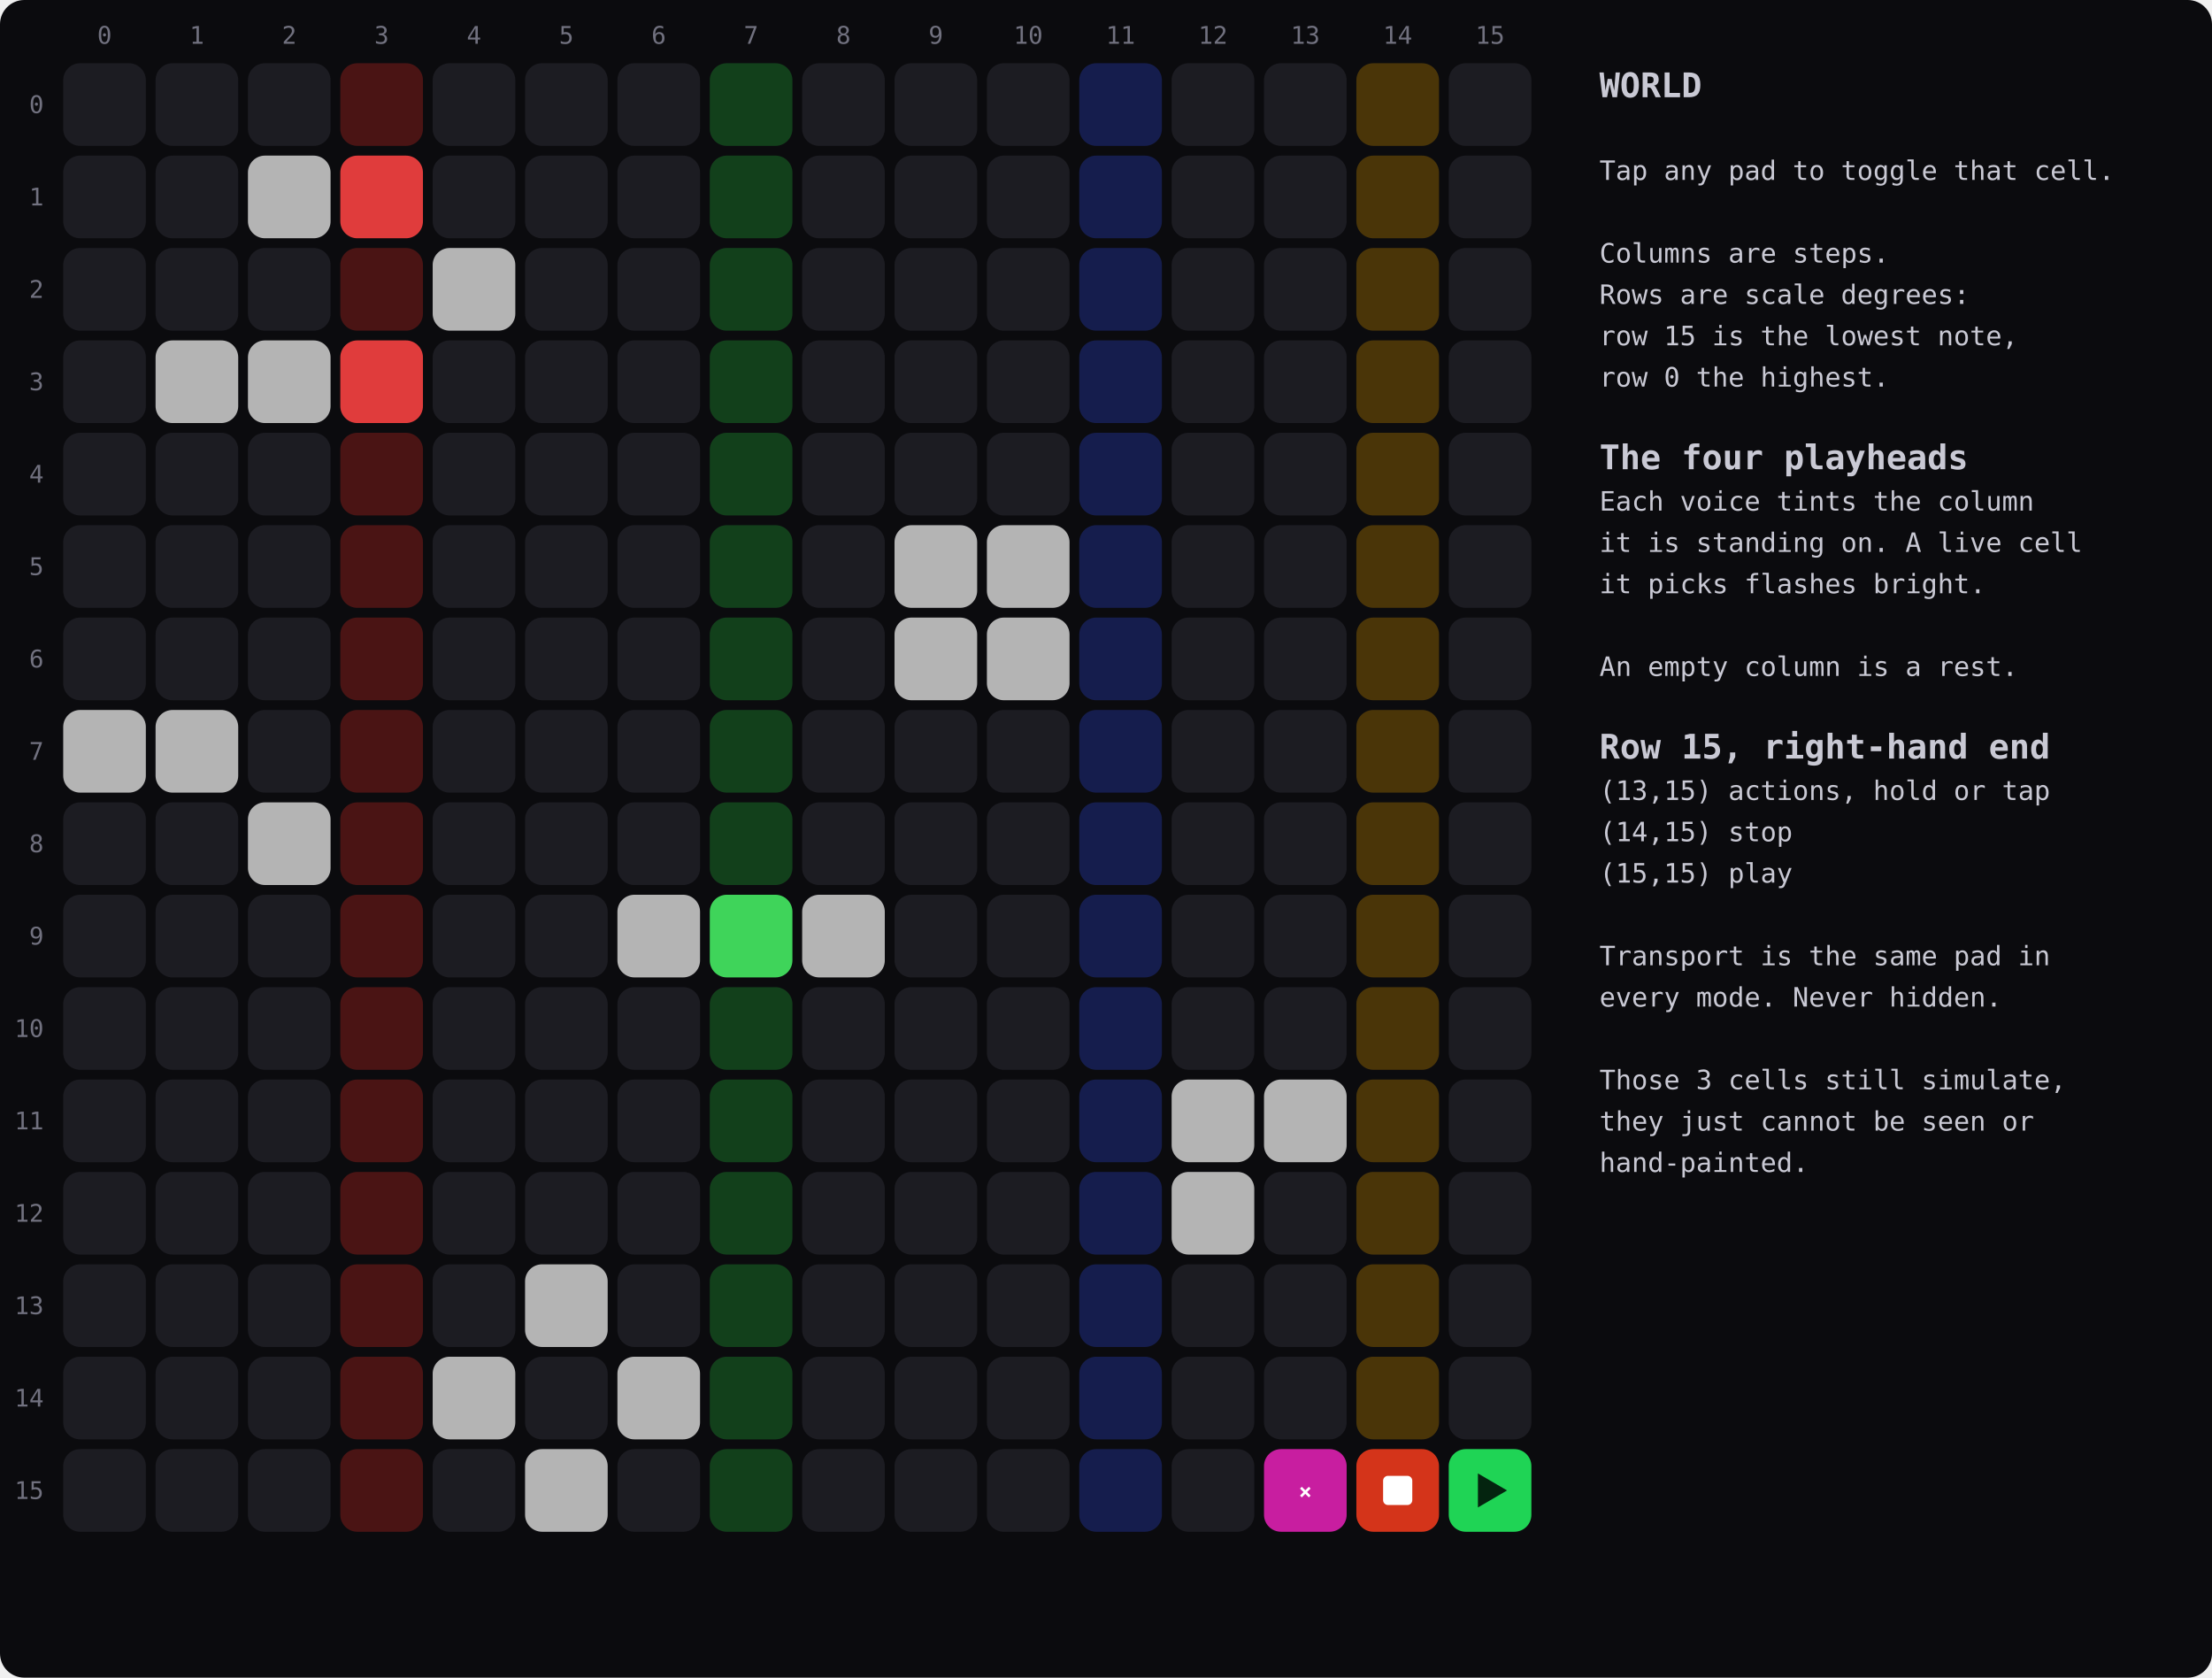
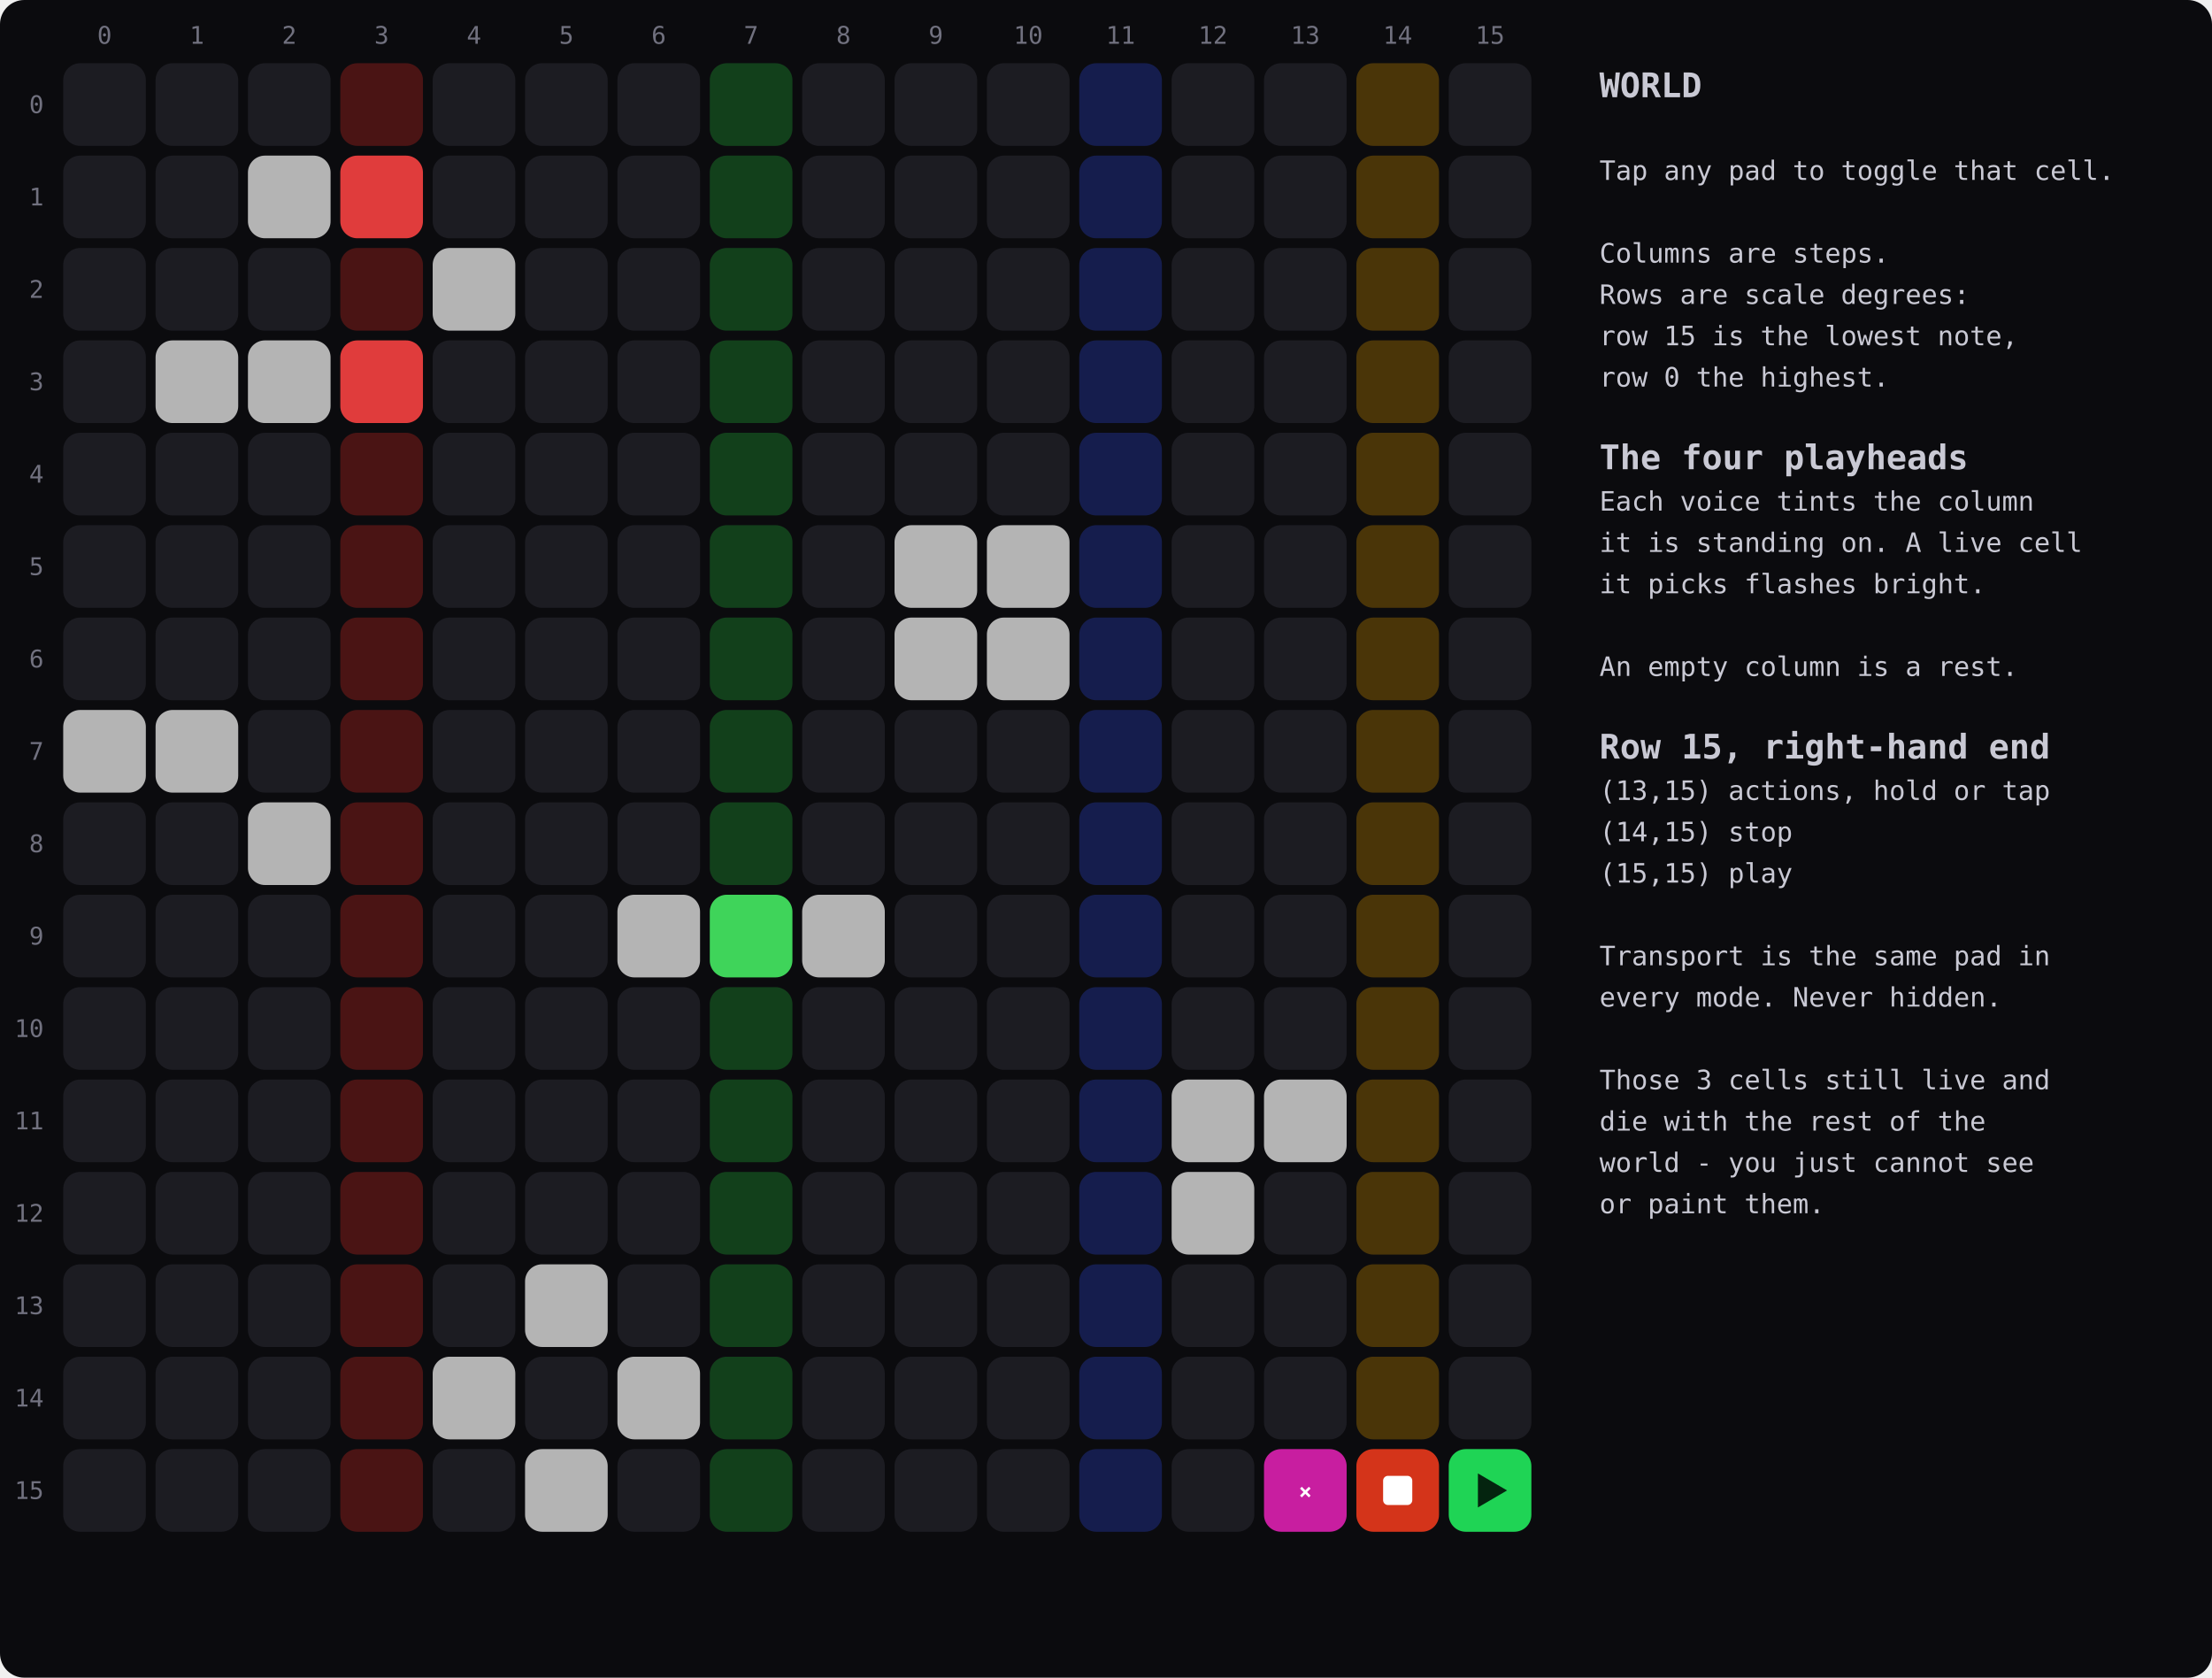
<svg xmlns="http://www.w3.org/2000/svg" width="910" height="690" viewBox="0 0 910 690" role="img" aria-label="plinky-life world view">
  <rect width="910" height="690" rx="10" fill="#0b0b0e" />
  <style>text{font-family:ui-monospace,SFMono-Regular,Menlo,Consolas,monospace}.t{font-size:11px;fill:#c9c9d4}.h{font-size:14px;font-weight:700;fill:#c9c9d4}.k{font-size:10px;fill:#71717f}.p{font-size:9px;font-weight:700}</style>
  <text class="k" x="43.0" y="18" text-anchor="middle">0</text>
  <text class="k" x="18" y="46.5" text-anchor="end">0</text>
  <text class="k" x="81.0" y="18" text-anchor="middle">1</text>
  <text class="k" x="18" y="84.5" text-anchor="end">1</text>
  <text class="k" x="119.0" y="18" text-anchor="middle">2</text>
  <text class="k" x="18" y="122.5" text-anchor="end">2</text>
  <text class="k" x="157.0" y="18" text-anchor="middle">3</text>
  <text class="k" x="18" y="160.5" text-anchor="end">3</text>
  <text class="k" x="195.0" y="18" text-anchor="middle">4</text>
  <text class="k" x="18" y="198.5" text-anchor="end">4</text>
  <text class="k" x="233.0" y="18" text-anchor="middle">5</text>
  <text class="k" x="18" y="236.5" text-anchor="end">5</text>
  <text class="k" x="271.0" y="18" text-anchor="middle">6</text>
  <text class="k" x="18" y="274.5" text-anchor="end">6</text>
  <text class="k" x="309.0" y="18" text-anchor="middle">7</text>
  <text class="k" x="18" y="312.5" text-anchor="end">7</text>
  <text class="k" x="347.0" y="18" text-anchor="middle">8</text>
  <text class="k" x="18" y="350.5" text-anchor="end">8</text>
  <text class="k" x="385.0" y="18" text-anchor="middle">9</text>
  <text class="k" x="18" y="388.5" text-anchor="end">9</text>
  <text class="k" x="423.0" y="18" text-anchor="middle">10</text>
  <text class="k" x="18" y="426.5" text-anchor="end">10</text>
  <text class="k" x="461.0" y="18" text-anchor="middle">11</text>
  <text class="k" x="18" y="464.5" text-anchor="end">11</text>
  <text class="k" x="499.0" y="18" text-anchor="middle">12</text>
  <text class="k" x="18" y="502.5" text-anchor="end">12</text>
  <text class="k" x="537.0" y="18" text-anchor="middle">13</text>
  <text class="k" x="18" y="540.5" text-anchor="end">13</text>
  <text class="k" x="575.0" y="18" text-anchor="middle">14</text>
  <text class="k" x="18" y="578.5" text-anchor="end">14</text>
  <text class="k" x="613.0" y="18" text-anchor="middle">15</text>
  <text class="k" x="18" y="616.5" text-anchor="end">15</text>
  <rect x="26" y="26" width="34" height="34" rx="7" fill="#1c1c22" />
  <rect x="64" y="26" width="34" height="34" rx="7" fill="#1c1c22" />
  <rect x="102" y="26" width="34" height="34" rx="7" fill="#1c1c22" />
  <rect x="140" y="26" width="34" height="34" rx="7" fill="#4a1414" />
  <rect x="178" y="26" width="34" height="34" rx="7" fill="#1c1c22" />
  <rect x="216" y="26" width="34" height="34" rx="7" fill="#1c1c22" />
  <rect x="254" y="26" width="34" height="34" rx="7" fill="#1c1c22" />
  <rect x="292" y="26" width="34" height="34" rx="7" fill="#12401b" />
  <rect x="330" y="26" width="34" height="34" rx="7" fill="#1c1c22" />
  <rect x="368" y="26" width="34" height="34" rx="7" fill="#1c1c22" />
  <rect x="406" y="26" width="34" height="34" rx="7" fill="#1c1c22" />
  <rect x="444" y="26" width="34" height="34" rx="7" fill="#151d4d" />
  <rect x="482" y="26" width="34" height="34" rx="7" fill="#1c1c22" />
  <rect x="520" y="26" width="34" height="34" rx="7" fill="#1c1c22" />
  <rect x="558" y="26" width="34" height="34" rx="7" fill="#4a3508" />
  <rect x="596" y="26" width="34" height="34" rx="7" fill="#1c1c22" />
  <rect x="26" y="64" width="34" height="34" rx="7" fill="#1c1c22" />
  <rect x="64" y="64" width="34" height="34" rx="7" fill="#1c1c22" />
  <rect x="102" y="64" width="34" height="34" rx="7" fill="#b4b4b4" />
  <rect x="140" y="64" width="34" height="34" rx="7" fill="#e03c3c" />
  <rect x="178" y="64" width="34" height="34" rx="7" fill="#1c1c22" />
  <rect x="216" y="64" width="34" height="34" rx="7" fill="#1c1c22" />
  <rect x="254" y="64" width="34" height="34" rx="7" fill="#1c1c22" />
  <rect x="292" y="64" width="34" height="34" rx="7" fill="#12401b" />
  <rect x="330" y="64" width="34" height="34" rx="7" fill="#1c1c22" />
  <rect x="368" y="64" width="34" height="34" rx="7" fill="#1c1c22" />
  <rect x="406" y="64" width="34" height="34" rx="7" fill="#1c1c22" />
  <rect x="444" y="64" width="34" height="34" rx="7" fill="#151d4d" />
  <rect x="482" y="64" width="34" height="34" rx="7" fill="#1c1c22" />
  <rect x="520" y="64" width="34" height="34" rx="7" fill="#1c1c22" />
  <rect x="558" y="64" width="34" height="34" rx="7" fill="#4a3508" />
  <rect x="596" y="64" width="34" height="34" rx="7" fill="#1c1c22" />
  <rect x="26" y="102" width="34" height="34" rx="7" fill="#1c1c22" />
  <rect x="64" y="102" width="34" height="34" rx="7" fill="#1c1c22" />
  <rect x="102" y="102" width="34" height="34" rx="7" fill="#1c1c22" />
  <rect x="140" y="102" width="34" height="34" rx="7" fill="#4a1414" />
  <rect x="178" y="102" width="34" height="34" rx="7" fill="#b4b4b4" />
  <rect x="216" y="102" width="34" height="34" rx="7" fill="#1c1c22" />
  <rect x="254" y="102" width="34" height="34" rx="7" fill="#1c1c22" />
  <rect x="292" y="102" width="34" height="34" rx="7" fill="#12401b" />
  <rect x="330" y="102" width="34" height="34" rx="7" fill="#1c1c22" />
  <rect x="368" y="102" width="34" height="34" rx="7" fill="#1c1c22" />
  <rect x="406" y="102" width="34" height="34" rx="7" fill="#1c1c22" />
  <rect x="444" y="102" width="34" height="34" rx="7" fill="#151d4d" />
  <rect x="482" y="102" width="34" height="34" rx="7" fill="#1c1c22" />
  <rect x="520" y="102" width="34" height="34" rx="7" fill="#1c1c22" />
  <rect x="558" y="102" width="34" height="34" rx="7" fill="#4a3508" />
  <rect x="596" y="102" width="34" height="34" rx="7" fill="#1c1c22" />
  <rect x="26" y="140" width="34" height="34" rx="7" fill="#1c1c22" />
  <rect x="64" y="140" width="34" height="34" rx="7" fill="#b4b4b4" />
  <rect x="102" y="140" width="34" height="34" rx="7" fill="#b4b4b4" />
  <rect x="140" y="140" width="34" height="34" rx="7" fill="#e03c3c" />
  <rect x="178" y="140" width="34" height="34" rx="7" fill="#1c1c22" />
  <rect x="216" y="140" width="34" height="34" rx="7" fill="#1c1c22" />
  <rect x="254" y="140" width="34" height="34" rx="7" fill="#1c1c22" />
  <rect x="292" y="140" width="34" height="34" rx="7" fill="#12401b" />
  <rect x="330" y="140" width="34" height="34" rx="7" fill="#1c1c22" />
  <rect x="368" y="140" width="34" height="34" rx="7" fill="#1c1c22" />
  <rect x="406" y="140" width="34" height="34" rx="7" fill="#1c1c22" />
  <rect x="444" y="140" width="34" height="34" rx="7" fill="#151d4d" />
  <rect x="482" y="140" width="34" height="34" rx="7" fill="#1c1c22" />
  <rect x="520" y="140" width="34" height="34" rx="7" fill="#1c1c22" />
  <rect x="558" y="140" width="34" height="34" rx="7" fill="#4a3508" />
  <rect x="596" y="140" width="34" height="34" rx="7" fill="#1c1c22" />
  <rect x="26" y="178" width="34" height="34" rx="7" fill="#1c1c22" />
  <rect x="64" y="178" width="34" height="34" rx="7" fill="#1c1c22" />
  <rect x="102" y="178" width="34" height="34" rx="7" fill="#1c1c22" />
  <rect x="140" y="178" width="34" height="34" rx="7" fill="#4a1414" />
  <rect x="178" y="178" width="34" height="34" rx="7" fill="#1c1c22" />
  <rect x="216" y="178" width="34" height="34" rx="7" fill="#1c1c22" />
  <rect x="254" y="178" width="34" height="34" rx="7" fill="#1c1c22" />
  <rect x="292" y="178" width="34" height="34" rx="7" fill="#12401b" />
  <rect x="330" y="178" width="34" height="34" rx="7" fill="#1c1c22" />
  <rect x="368" y="178" width="34" height="34" rx="7" fill="#1c1c22" />
  <rect x="406" y="178" width="34" height="34" rx="7" fill="#1c1c22" />
  <rect x="444" y="178" width="34" height="34" rx="7" fill="#151d4d" />
  <rect x="482" y="178" width="34" height="34" rx="7" fill="#1c1c22" />
  <rect x="520" y="178" width="34" height="34" rx="7" fill="#1c1c22" />
  <rect x="558" y="178" width="34" height="34" rx="7" fill="#4a3508" />
  <rect x="596" y="178" width="34" height="34" rx="7" fill="#1c1c22" />
  <rect x="26" y="216" width="34" height="34" rx="7" fill="#1c1c22" />
  <rect x="64" y="216" width="34" height="34" rx="7" fill="#1c1c22" />
  <rect x="102" y="216" width="34" height="34" rx="7" fill="#1c1c22" />
  <rect x="140" y="216" width="34" height="34" rx="7" fill="#4a1414" />
  <rect x="178" y="216" width="34" height="34" rx="7" fill="#1c1c22" />
  <rect x="216" y="216" width="34" height="34" rx="7" fill="#1c1c22" />
  <rect x="254" y="216" width="34" height="34" rx="7" fill="#1c1c22" />
  <rect x="292" y="216" width="34" height="34" rx="7" fill="#12401b" />
  <rect x="330" y="216" width="34" height="34" rx="7" fill="#1c1c22" />
  <rect x="368" y="216" width="34" height="34" rx="7" fill="#b4b4b4" />
  <rect x="406" y="216" width="34" height="34" rx="7" fill="#b4b4b4" />
  <rect x="444" y="216" width="34" height="34" rx="7" fill="#151d4d" />
  <rect x="482" y="216" width="34" height="34" rx="7" fill="#1c1c22" />
  <rect x="520" y="216" width="34" height="34" rx="7" fill="#1c1c22" />
  <rect x="558" y="216" width="34" height="34" rx="7" fill="#4a3508" />
  <rect x="596" y="216" width="34" height="34" rx="7" fill="#1c1c22" />
  <rect x="26" y="254" width="34" height="34" rx="7" fill="#1c1c22" />
  <rect x="64" y="254" width="34" height="34" rx="7" fill="#1c1c22" />
  <rect x="102" y="254" width="34" height="34" rx="7" fill="#1c1c22" />
  <rect x="140" y="254" width="34" height="34" rx="7" fill="#4a1414" />
  <rect x="178" y="254" width="34" height="34" rx="7" fill="#1c1c22" />
  <rect x="216" y="254" width="34" height="34" rx="7" fill="#1c1c22" />
  <rect x="254" y="254" width="34" height="34" rx="7" fill="#1c1c22" />
  <rect x="292" y="254" width="34" height="34" rx="7" fill="#12401b" />
  <rect x="330" y="254" width="34" height="34" rx="7" fill="#1c1c22" />
  <rect x="368" y="254" width="34" height="34" rx="7" fill="#b4b4b4" />
  <rect x="406" y="254" width="34" height="34" rx="7" fill="#b4b4b4" />
  <rect x="444" y="254" width="34" height="34" rx="7" fill="#151d4d" />
  <rect x="482" y="254" width="34" height="34" rx="7" fill="#1c1c22" />
  <rect x="520" y="254" width="34" height="34" rx="7" fill="#1c1c22" />
  <rect x="558" y="254" width="34" height="34" rx="7" fill="#4a3508" />
  <rect x="596" y="254" width="34" height="34" rx="7" fill="#1c1c22" />
  <rect x="26" y="292" width="34" height="34" rx="7" fill="#b4b4b4" />
  <rect x="64" y="292" width="34" height="34" rx="7" fill="#b4b4b4" />
  <rect x="102" y="292" width="34" height="34" rx="7" fill="#1c1c22" />
  <rect x="140" y="292" width="34" height="34" rx="7" fill="#4a1414" />
  <rect x="178" y="292" width="34" height="34" rx="7" fill="#1c1c22" />
  <rect x="216" y="292" width="34" height="34" rx="7" fill="#1c1c22" />
  <rect x="254" y="292" width="34" height="34" rx="7" fill="#1c1c22" />
  <rect x="292" y="292" width="34" height="34" rx="7" fill="#12401b" />
  <rect x="330" y="292" width="34" height="34" rx="7" fill="#1c1c22" />
  <rect x="368" y="292" width="34" height="34" rx="7" fill="#1c1c22" />
  <rect x="406" y="292" width="34" height="34" rx="7" fill="#1c1c22" />
  <rect x="444" y="292" width="34" height="34" rx="7" fill="#151d4d" />
  <rect x="482" y="292" width="34" height="34" rx="7" fill="#1c1c22" />
  <rect x="520" y="292" width="34" height="34" rx="7" fill="#1c1c22" />
  <rect x="558" y="292" width="34" height="34" rx="7" fill="#4a3508" />
  <rect x="596" y="292" width="34" height="34" rx="7" fill="#1c1c22" />
  <rect x="26" y="330" width="34" height="34" rx="7" fill="#1c1c22" />
  <rect x="64" y="330" width="34" height="34" rx="7" fill="#1c1c22" />
  <rect x="102" y="330" width="34" height="34" rx="7" fill="#b4b4b4" />
  <rect x="140" y="330" width="34" height="34" rx="7" fill="#4a1414" />
  <rect x="178" y="330" width="34" height="34" rx="7" fill="#1c1c22" />
  <rect x="216" y="330" width="34" height="34" rx="7" fill="#1c1c22" />
  <rect x="254" y="330" width="34" height="34" rx="7" fill="#1c1c22" />
  <rect x="292" y="330" width="34" height="34" rx="7" fill="#12401b" />
  <rect x="330" y="330" width="34" height="34" rx="7" fill="#1c1c22" />
  <rect x="368" y="330" width="34" height="34" rx="7" fill="#1c1c22" />
  <rect x="406" y="330" width="34" height="34" rx="7" fill="#1c1c22" />
  <rect x="444" y="330" width="34" height="34" rx="7" fill="#151d4d" />
  <rect x="482" y="330" width="34" height="34" rx="7" fill="#1c1c22" />
  <rect x="520" y="330" width="34" height="34" rx="7" fill="#1c1c22" />
  <rect x="558" y="330" width="34" height="34" rx="7" fill="#4a3508" />
  <rect x="596" y="330" width="34" height="34" rx="7" fill="#1c1c22" />
  <rect x="26" y="368" width="34" height="34" rx="7" fill="#1c1c22" />
  <rect x="64" y="368" width="34" height="34" rx="7" fill="#1c1c22" />
  <rect x="102" y="368" width="34" height="34" rx="7" fill="#1c1c22" />
  <rect x="140" y="368" width="34" height="34" rx="7" fill="#4a1414" />
  <rect x="178" y="368" width="34" height="34" rx="7" fill="#1c1c22" />
  <rect x="216" y="368" width="34" height="34" rx="7" fill="#1c1c22" />
  <rect x="254" y="368" width="34" height="34" rx="7" fill="#b4b4b4" />
  <rect x="292" y="368" width="34" height="34" rx="7" fill="#3fd45a" />
  <rect x="330" y="368" width="34" height="34" rx="7" fill="#b4b4b4" />
  <rect x="368" y="368" width="34" height="34" rx="7" fill="#1c1c22" />
  <rect x="406" y="368" width="34" height="34" rx="7" fill="#1c1c22" />
  <rect x="444" y="368" width="34" height="34" rx="7" fill="#151d4d" />
  <rect x="482" y="368" width="34" height="34" rx="7" fill="#1c1c22" />
  <rect x="520" y="368" width="34" height="34" rx="7" fill="#1c1c22" />
  <rect x="558" y="368" width="34" height="34" rx="7" fill="#4a3508" />
  <rect x="596" y="368" width="34" height="34" rx="7" fill="#1c1c22" />
  <rect x="26" y="406" width="34" height="34" rx="7" fill="#1c1c22" />
  <rect x="64" y="406" width="34" height="34" rx="7" fill="#1c1c22" />
  <rect x="102" y="406" width="34" height="34" rx="7" fill="#1c1c22" />
  <rect x="140" y="406" width="34" height="34" rx="7" fill="#4a1414" />
  <rect x="178" y="406" width="34" height="34" rx="7" fill="#1c1c22" />
  <rect x="216" y="406" width="34" height="34" rx="7" fill="#1c1c22" />
  <rect x="254" y="406" width="34" height="34" rx="7" fill="#1c1c22" />
  <rect x="292" y="406" width="34" height="34" rx="7" fill="#12401b" />
  <rect x="330" y="406" width="34" height="34" rx="7" fill="#1c1c22" />
  <rect x="368" y="406" width="34" height="34" rx="7" fill="#1c1c22" />
  <rect x="406" y="406" width="34" height="34" rx="7" fill="#1c1c22" />
  <rect x="444" y="406" width="34" height="34" rx="7" fill="#151d4d" />
  <rect x="482" y="406" width="34" height="34" rx="7" fill="#1c1c22" />
  <rect x="520" y="406" width="34" height="34" rx="7" fill="#1c1c22" />
  <rect x="558" y="406" width="34" height="34" rx="7" fill="#4a3508" />
  <rect x="596" y="406" width="34" height="34" rx="7" fill="#1c1c22" />
  <rect x="26" y="444" width="34" height="34" rx="7" fill="#1c1c22" />
  <rect x="64" y="444" width="34" height="34" rx="7" fill="#1c1c22" />
  <rect x="102" y="444" width="34" height="34" rx="7" fill="#1c1c22" />
  <rect x="140" y="444" width="34" height="34" rx="7" fill="#4a1414" />
  <rect x="178" y="444" width="34" height="34" rx="7" fill="#1c1c22" />
  <rect x="216" y="444" width="34" height="34" rx="7" fill="#1c1c22" />
  <rect x="254" y="444" width="34" height="34" rx="7" fill="#1c1c22" />
  <rect x="292" y="444" width="34" height="34" rx="7" fill="#12401b" />
  <rect x="330" y="444" width="34" height="34" rx="7" fill="#1c1c22" />
  <rect x="368" y="444" width="34" height="34" rx="7" fill="#1c1c22" />
  <rect x="406" y="444" width="34" height="34" rx="7" fill="#1c1c22" />
  <rect x="444" y="444" width="34" height="34" rx="7" fill="#151d4d" />
  <rect x="482" y="444" width="34" height="34" rx="7" fill="#b4b4b4" />
  <rect x="520" y="444" width="34" height="34" rx="7" fill="#b4b4b4" />
  <rect x="558" y="444" width="34" height="34" rx="7" fill="#4a3508" />
  <rect x="596" y="444" width="34" height="34" rx="7" fill="#1c1c22" />
  <rect x="26" y="482" width="34" height="34" rx="7" fill="#1c1c22" />
  <rect x="64" y="482" width="34" height="34" rx="7" fill="#1c1c22" />
  <rect x="102" y="482" width="34" height="34" rx="7" fill="#1c1c22" />
  <rect x="140" y="482" width="34" height="34" rx="7" fill="#4a1414" />
  <rect x="178" y="482" width="34" height="34" rx="7" fill="#1c1c22" />
  <rect x="216" y="482" width="34" height="34" rx="7" fill="#1c1c22" />
  <rect x="254" y="482" width="34" height="34" rx="7" fill="#1c1c22" />
  <rect x="292" y="482" width="34" height="34" rx="7" fill="#12401b" />
  <rect x="330" y="482" width="34" height="34" rx="7" fill="#1c1c22" />
  <rect x="368" y="482" width="34" height="34" rx="7" fill="#1c1c22" />
  <rect x="406" y="482" width="34" height="34" rx="7" fill="#1c1c22" />
  <rect x="444" y="482" width="34" height="34" rx="7" fill="#151d4d" />
  <rect x="482" y="482" width="34" height="34" rx="7" fill="#b4b4b4" />
  <rect x="520" y="482" width="34" height="34" rx="7" fill="#1c1c22" />
  <rect x="558" y="482" width="34" height="34" rx="7" fill="#4a3508" />
  <rect x="596" y="482" width="34" height="34" rx="7" fill="#1c1c22" />
  <rect x="26" y="520" width="34" height="34" rx="7" fill="#1c1c22" />
  <rect x="64" y="520" width="34" height="34" rx="7" fill="#1c1c22" />
  <rect x="102" y="520" width="34" height="34" rx="7" fill="#1c1c22" />
  <rect x="140" y="520" width="34" height="34" rx="7" fill="#4a1414" />
  <rect x="178" y="520" width="34" height="34" rx="7" fill="#1c1c22" />
  <rect x="216" y="520" width="34" height="34" rx="7" fill="#b4b4b4" />
  <rect x="254" y="520" width="34" height="34" rx="7" fill="#1c1c22" />
  <rect x="292" y="520" width="34" height="34" rx="7" fill="#12401b" />
  <rect x="330" y="520" width="34" height="34" rx="7" fill="#1c1c22" />
  <rect x="368" y="520" width="34" height="34" rx="7" fill="#1c1c22" />
  <rect x="406" y="520" width="34" height="34" rx="7" fill="#1c1c22" />
  <rect x="444" y="520" width="34" height="34" rx="7" fill="#151d4d" />
  <rect x="482" y="520" width="34" height="34" rx="7" fill="#1c1c22" />
  <rect x="520" y="520" width="34" height="34" rx="7" fill="#1c1c22" />
  <rect x="558" y="520" width="34" height="34" rx="7" fill="#4a3508" />
  <rect x="596" y="520" width="34" height="34" rx="7" fill="#1c1c22" />
  <rect x="26" y="558" width="34" height="34" rx="7" fill="#1c1c22" />
  <rect x="64" y="558" width="34" height="34" rx="7" fill="#1c1c22" />
  <rect x="102" y="558" width="34" height="34" rx="7" fill="#1c1c22" />
  <rect x="140" y="558" width="34" height="34" rx="7" fill="#4a1414" />
  <rect x="178" y="558" width="34" height="34" rx="7" fill="#b4b4b4" />
  <rect x="216" y="558" width="34" height="34" rx="7" fill="#1c1c22" />
  <rect x="254" y="558" width="34" height="34" rx="7" fill="#b4b4b4" />
  <rect x="292" y="558" width="34" height="34" rx="7" fill="#12401b" />
  <rect x="330" y="558" width="34" height="34" rx="7" fill="#1c1c22" />
  <rect x="368" y="558" width="34" height="34" rx="7" fill="#1c1c22" />
  <rect x="406" y="558" width="34" height="34" rx="7" fill="#1c1c22" />
  <rect x="444" y="558" width="34" height="34" rx="7" fill="#151d4d" />
  <rect x="482" y="558" width="34" height="34" rx="7" fill="#1c1c22" />
  <rect x="520" y="558" width="34" height="34" rx="7" fill="#1c1c22" />
  <rect x="558" y="558" width="34" height="34" rx="7" fill="#4a3508" />
  <rect x="596" y="558" width="34" height="34" rx="7" fill="#1c1c22" />
  <rect x="26" y="596" width="34" height="34" rx="7" fill="#1c1c22" />
  <rect x="64" y="596" width="34" height="34" rx="7" fill="#1c1c22" />
  <rect x="102" y="596" width="34" height="34" rx="7" fill="#1c1c22" />
  <rect x="140" y="596" width="34" height="34" rx="7" fill="#4a1414" />
  <rect x="178" y="596" width="34" height="34" rx="7" fill="#1c1c22" />
  <rect x="216" y="596" width="34" height="34" rx="7" fill="#b4b4b4" />
  <rect x="254" y="596" width="34" height="34" rx="7" fill="#1c1c22" />
  <rect x="292" y="596" width="34" height="34" rx="7" fill="#12401b" />
  <rect x="330" y="596" width="34" height="34" rx="7" fill="#1c1c22" />
  <rect x="368" y="596" width="34" height="34" rx="7" fill="#1c1c22" />
  <rect x="406" y="596" width="34" height="34" rx="7" fill="#1c1c22" />
  <rect x="444" y="596" width="34" height="34" rx="7" fill="#151d4d" />
  <rect x="482" y="596" width="34" height="34" rx="7" fill="#1c1c22" />
  <rect x="520" y="596" width="34" height="34" rx="7" fill="#c81ea0" />
  <text class="p" x="537.0" y="616.5" text-anchor="middle" fill="#fff">×</text>
  <rect x="558" y="596" width="34" height="34" rx="7" fill="#d4341a" />
  <rect x="596" y="596" width="34" height="34" rx="7" fill="#1fd455" />
  <rect x="569" y="607" width="12" height="12" rx="2" fill="#fff" />
  <path d="M608 606 L620 613 L608 620 Z" fill="#04240f" />
  <text class="h" x="658" y="40">WORLD</text>
  <text class="t" x="658" y="57" />
  <text class="t" x="658" y="74">Tap any pad to toggle that cell.</text>
  <text class="t" x="658" y="91" />
  <text class="t" x="658" y="108">Columns are steps.</text>
  <text class="t" x="658" y="125">Rows are scale degrees:</text>
  <text class="t" x="658" y="142">row 15 is the lowest note,</text>
  <text class="t" x="658" y="159">row 0 the highest.</text>
  <text class="t" x="658" y="176" />
  <text class="h" x="658" y="193">The four playheads</text>
  <text class="t" x="658" y="210">Each voice tints the column</text>
  <text class="t" x="658" y="227">it is standing on. A live cell</text>
  <text class="t" x="658" y="244">it picks flashes bright.</text>
  <text class="t" x="658" y="261" />
  <text class="t" x="658" y="278">An empty column is a rest.</text>
  <text class="t" x="658" y="295" />
  <text class="h" x="658" y="312">Row 15, right-hand end</text>
  <text class="t" x="658" y="329">(13,15)  actions, hold or tap</text>
  <text class="t" x="658" y="346">(14,15)  stop</text>
  <text class="t" x="658" y="363">(15,15)  play</text>
  <text class="t" x="658" y="380" />
  <text class="t" x="658" y="397">Transport is the same pad in</text>
  <text class="t" x="658" y="414">every mode. Never hidden.</text>
  <text class="t" x="658" y="431" />
-   <text class="t" x="658" y="448">Those 3 cells still simulate,</text>
-   <text class="t" x="658" y="465">they just cannot be seen or</text>
-   <text class="t" x="658" y="482">hand-painted.</text>
+   <text class="t" x="658" y="448">Those 3 cells still live and</text>
+   <text class="t" x="658" y="465">die with the rest of the</text>
+   <text class="t" x="658" y="482">world - you just cannot see</text>
+   <text class="t" x="658" y="499">or paint them.</text>
</svg>
